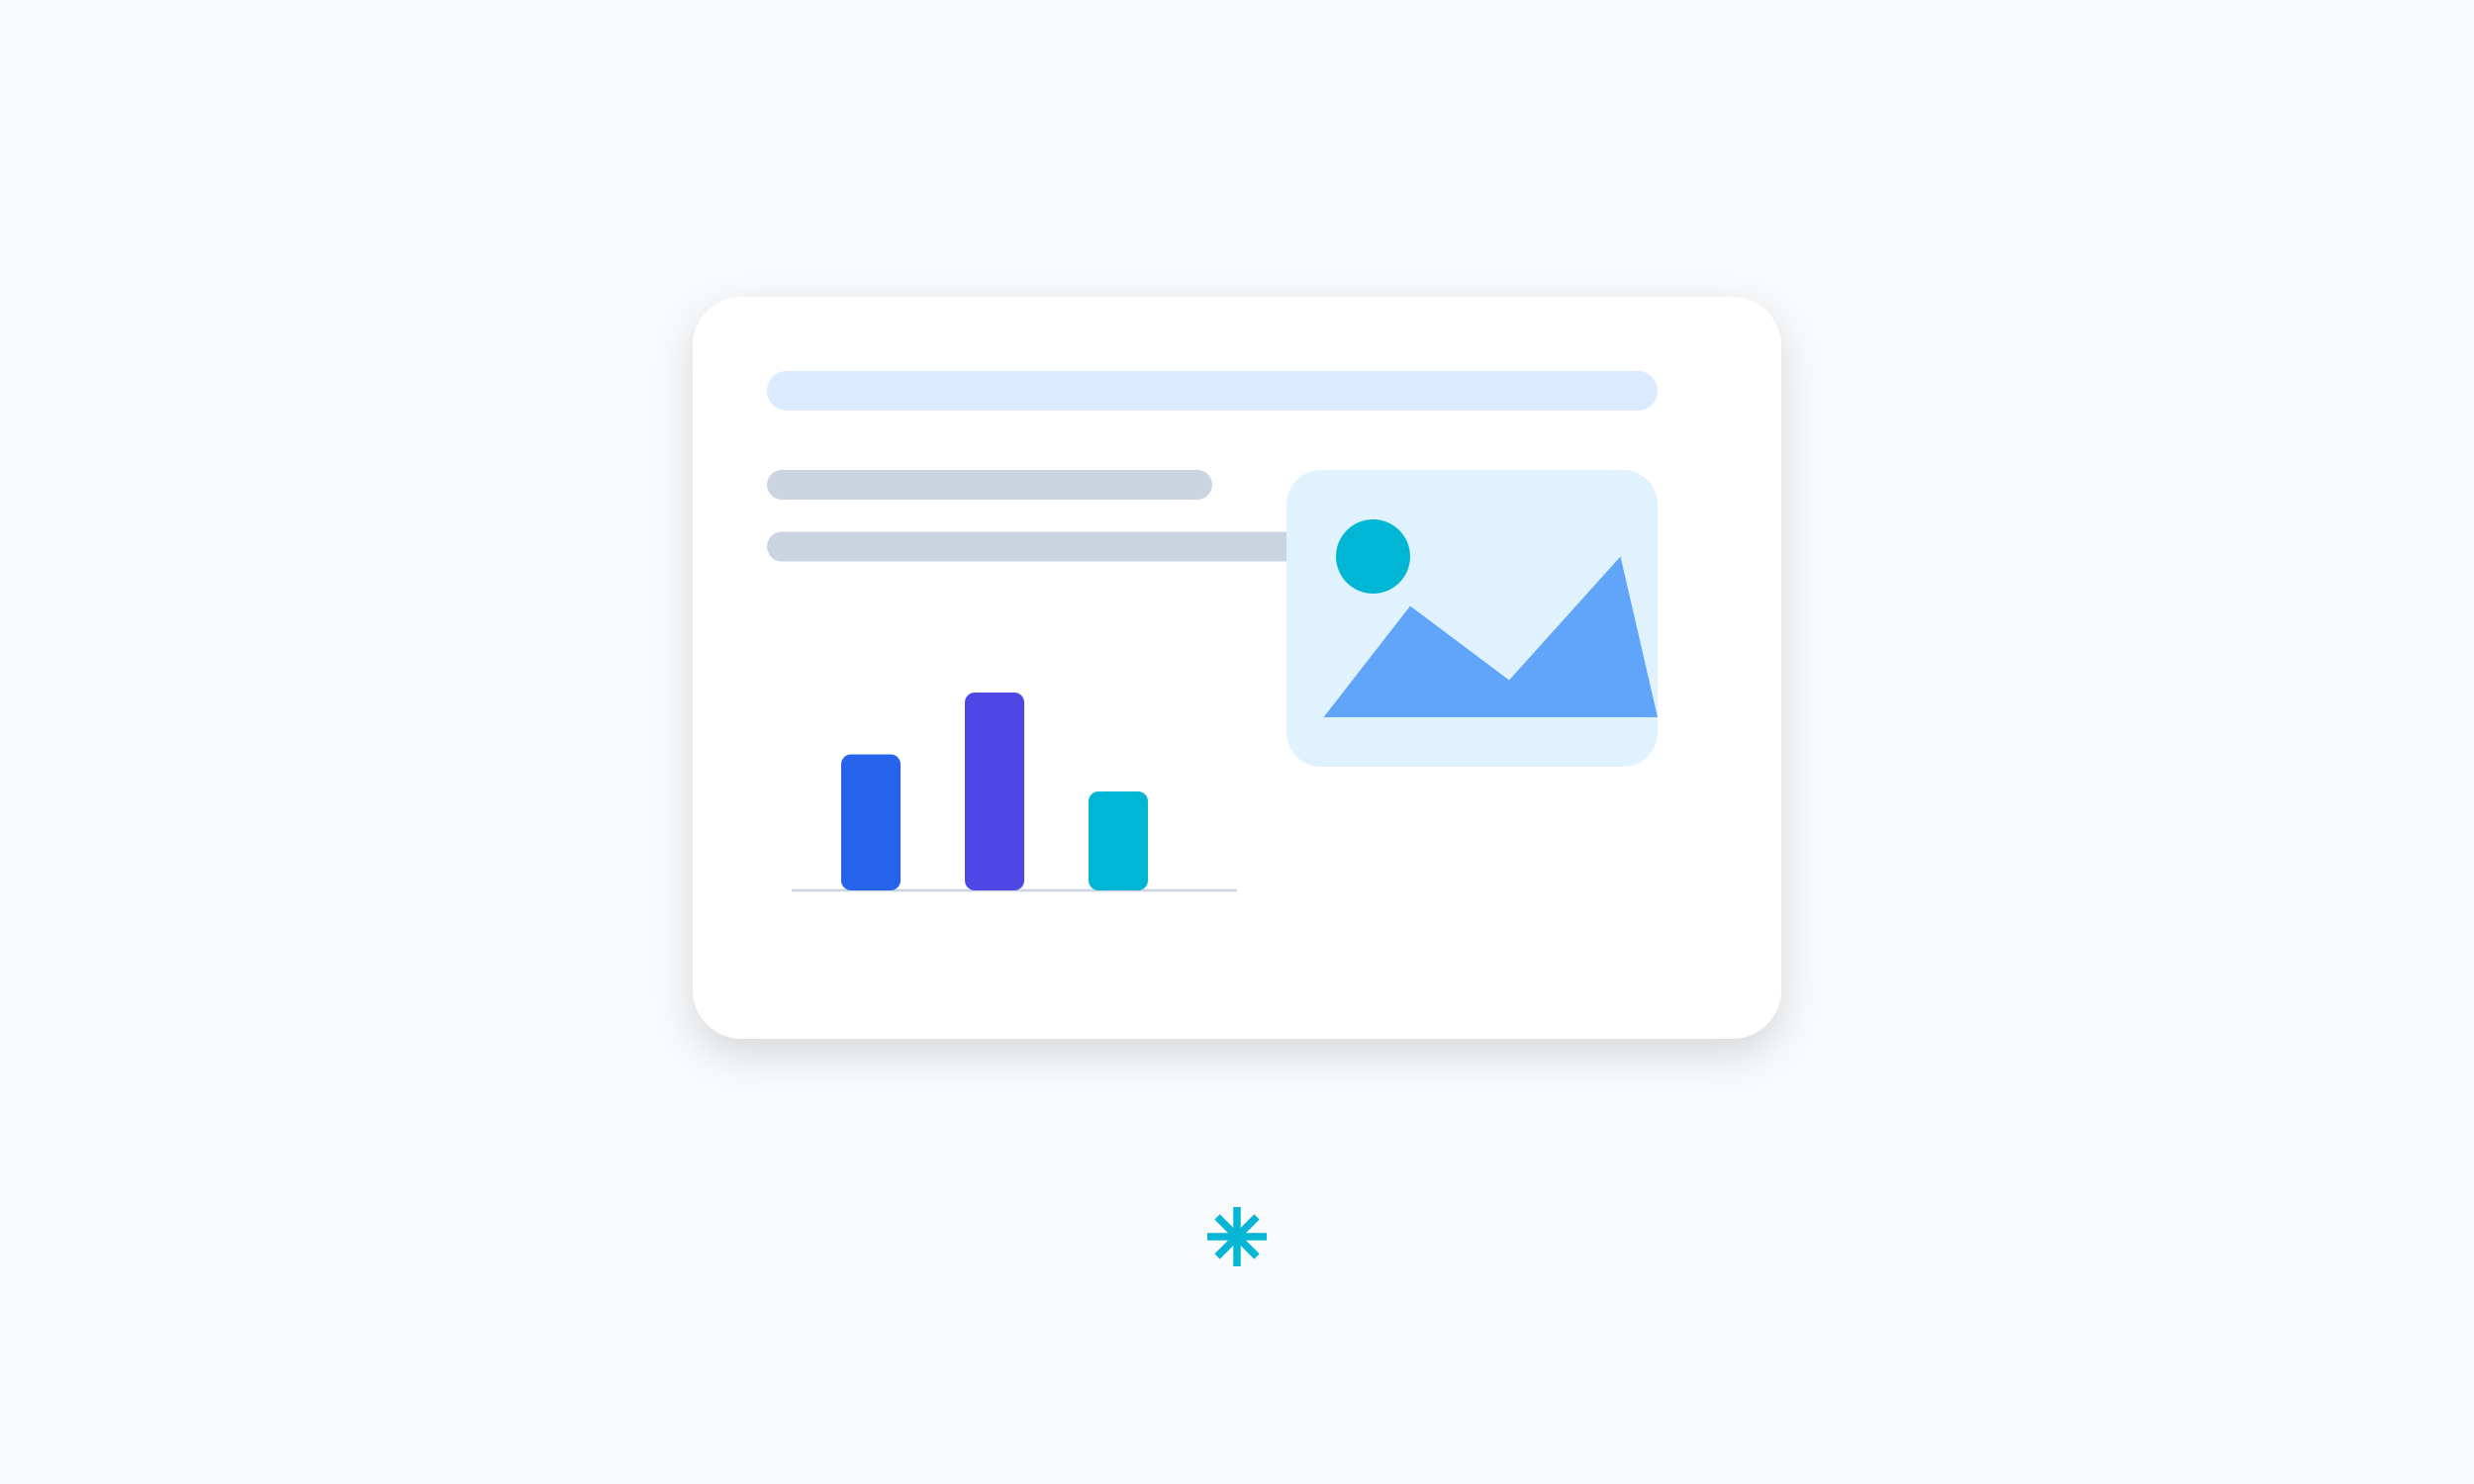
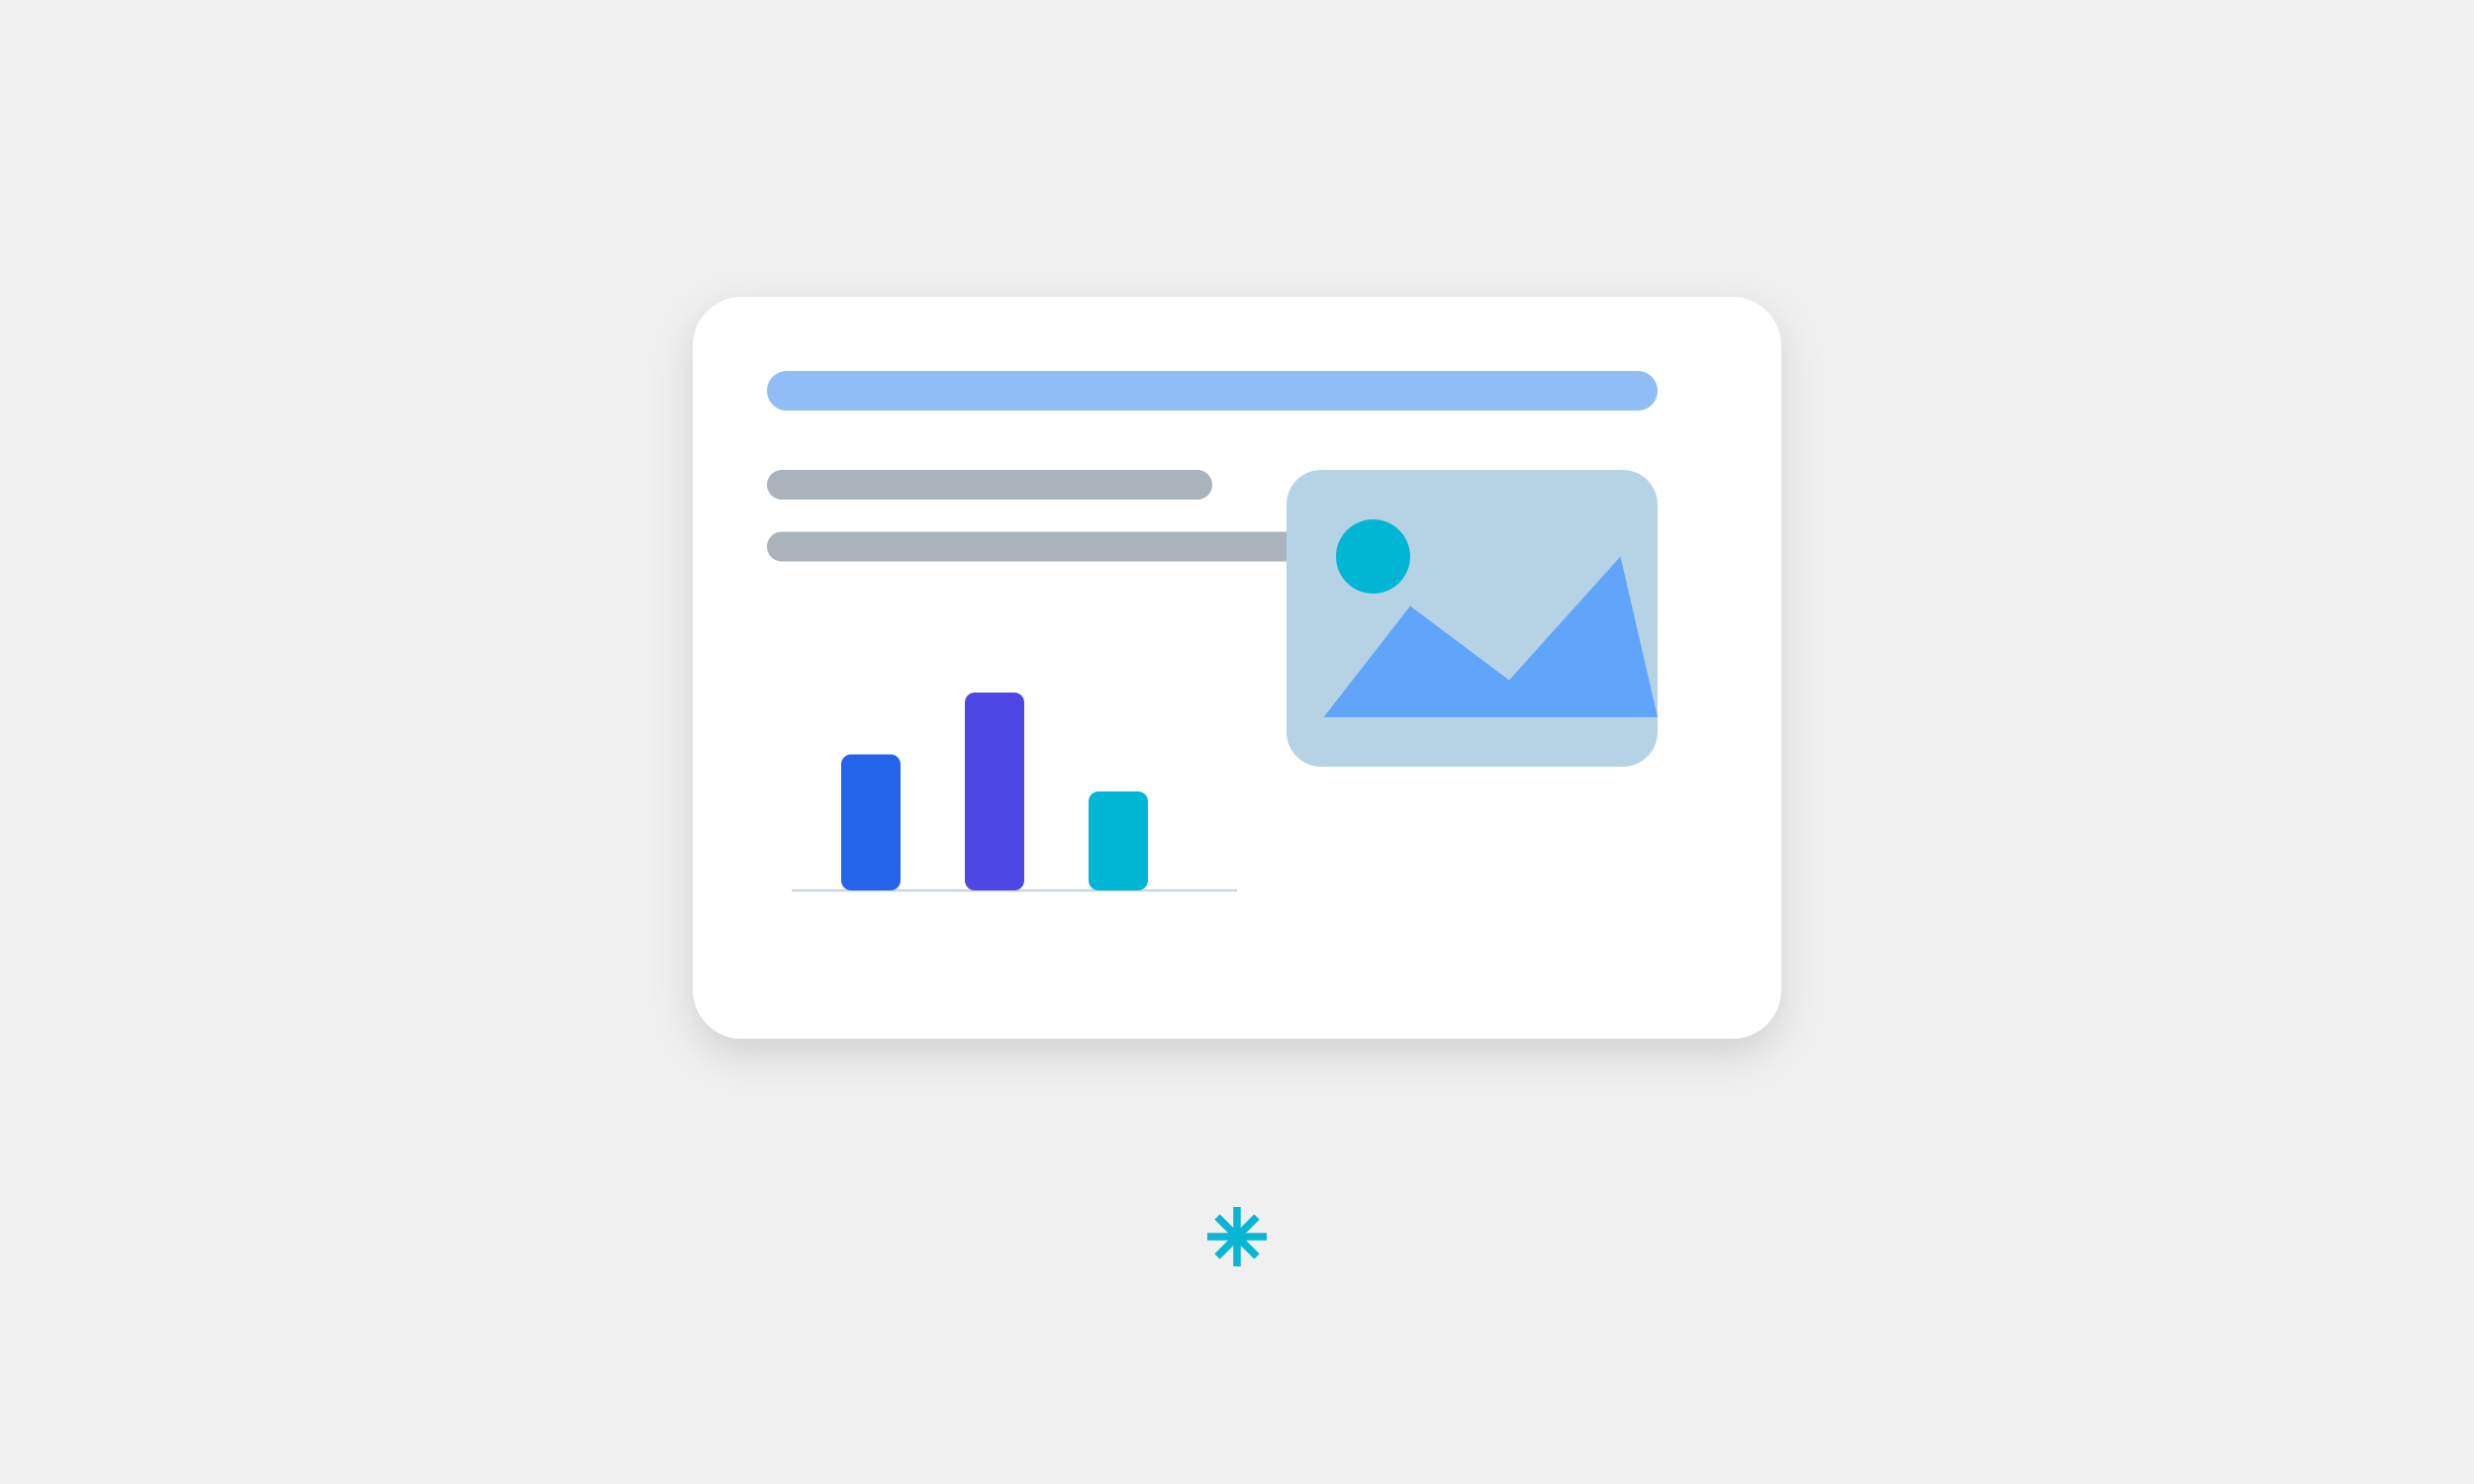
<svg xmlns="http://www.w3.org/2000/svg" viewBox="0 0 1000 600">
  <defs>
    <linearGradient id="grad" x1="0%" y1="0%" x2="100%">
      <stop offset="0%" stop-color="#2563EB" />
      <stop offset="100%" stop-color="#4F46E5" />
    </linearGradient>
    <filter id="shadow" x="-20%" y="-20%" width="140%" height="140%">
      <feDropShadow dx="0" dy="6" stdDeviation="8" flood-color="#00000022" />
    </filter>
    <marker id="arrow" markerWidth="8" markerHeight="8" refX="7" refY="3.5" orient="auto">
      <polygon points="0 0,8 3.5,0 7" fill="#2563EB" />
    </marker>
  </defs>
-   <rect width="1000" height="600" fill="#F8FAFC" />
  <g filter="url(#shadow)">
    <rect x="280" y="120" width="440" height="300" rx="20" fill="white" />
-     <rect x="310" y="150" width="360" height="16" rx="8" fill="#DBEAFE" />
-     <rect x="310" y="190" width="180" height="12" rx="6" fill="#CBD5E1" />
-     <rect x="310" y="215" width="220" height="12" rx="6" fill="#CBD5E1" />
+     <rect x="310" y="150" width="360" height="16" rx="8" fill="#91bdf7" />
+     <rect x="310" y="190" width="180" height="12" rx="6" fill="#aab2bb" />
+     <rect x="310" y="215" width="220" height="12" rx="6" fill="#aab2bb" />
    <g transform="translate(320 260)">
      <line x1="0" y1="100" x2="180" y2="100" stroke="#CBD5E1" />
      <rect x="20" y="45" width="24" height="55" rx="4" fill="#2563EB">
        <animate attributeName="height" values="30;70;30" dur="2s" repeatCount="indefinite" />
        <animate attributeName="y" values="70;30;70" dur="2s" repeatCount="indefinite" />
      </rect>
      <rect x="70" y="20" width="24" height="80" rx="4" fill="#4F46E5">
        <animate attributeName="height" values="50;90;50" dur="2.4s" repeatCount="indefinite" />
        <animate attributeName="y" values="50;10;50" dur="2.4s" repeatCount="indefinite" />
      </rect>
      <rect x="120" y="60" width="24" height="40" rx="4" fill="#06B6D4">
        <animate attributeName="height" values="25;60;25" dur="1.8s" repeatCount="indefinite" />
        <animate attributeName="y" values="75;40;75" dur="1.8s" repeatCount="indefinite" />
      </rect>
    </g>
-     <rect x="520" y="190" width="150" height="120" rx="14" fill="#E0F2FE" />
+     <rect x="520" y="190" width="150" height="120" rx="14" fill="#b6d3e6" />
    <circle cx="555" cy="225" r="15" fill="#06B6D4">
      <animate attributeName="fill" values="#06B6D4;#2563EB;#06B6D4" dur="3s" repeatCount="indefinite" />
    </circle>
    <path d="M535 290 L570 245 L610 275 L655 225 L670 290 Z" fill="#60A5FA" />
  </g>
  <g transform="translate(500 500)">
    <g stroke="#06B6D4" stroke-width="3">
      <line x1="-12" y1="0" x2="12" y2="0" />
      <line x1="0" y1="-12" x2="0" y2="12" />
      <line x1="-8" y1="-8" x2="8" y2="8" />
      <line x1="-8" y1="8" x2="8" y2="-8" />
    </g>
    <animateTransform attributeName="transform" type="rotate" from="0 500 500" to="360 500 500" dur="6s" repeatCount="indefinite" />
  </g>
</svg>
